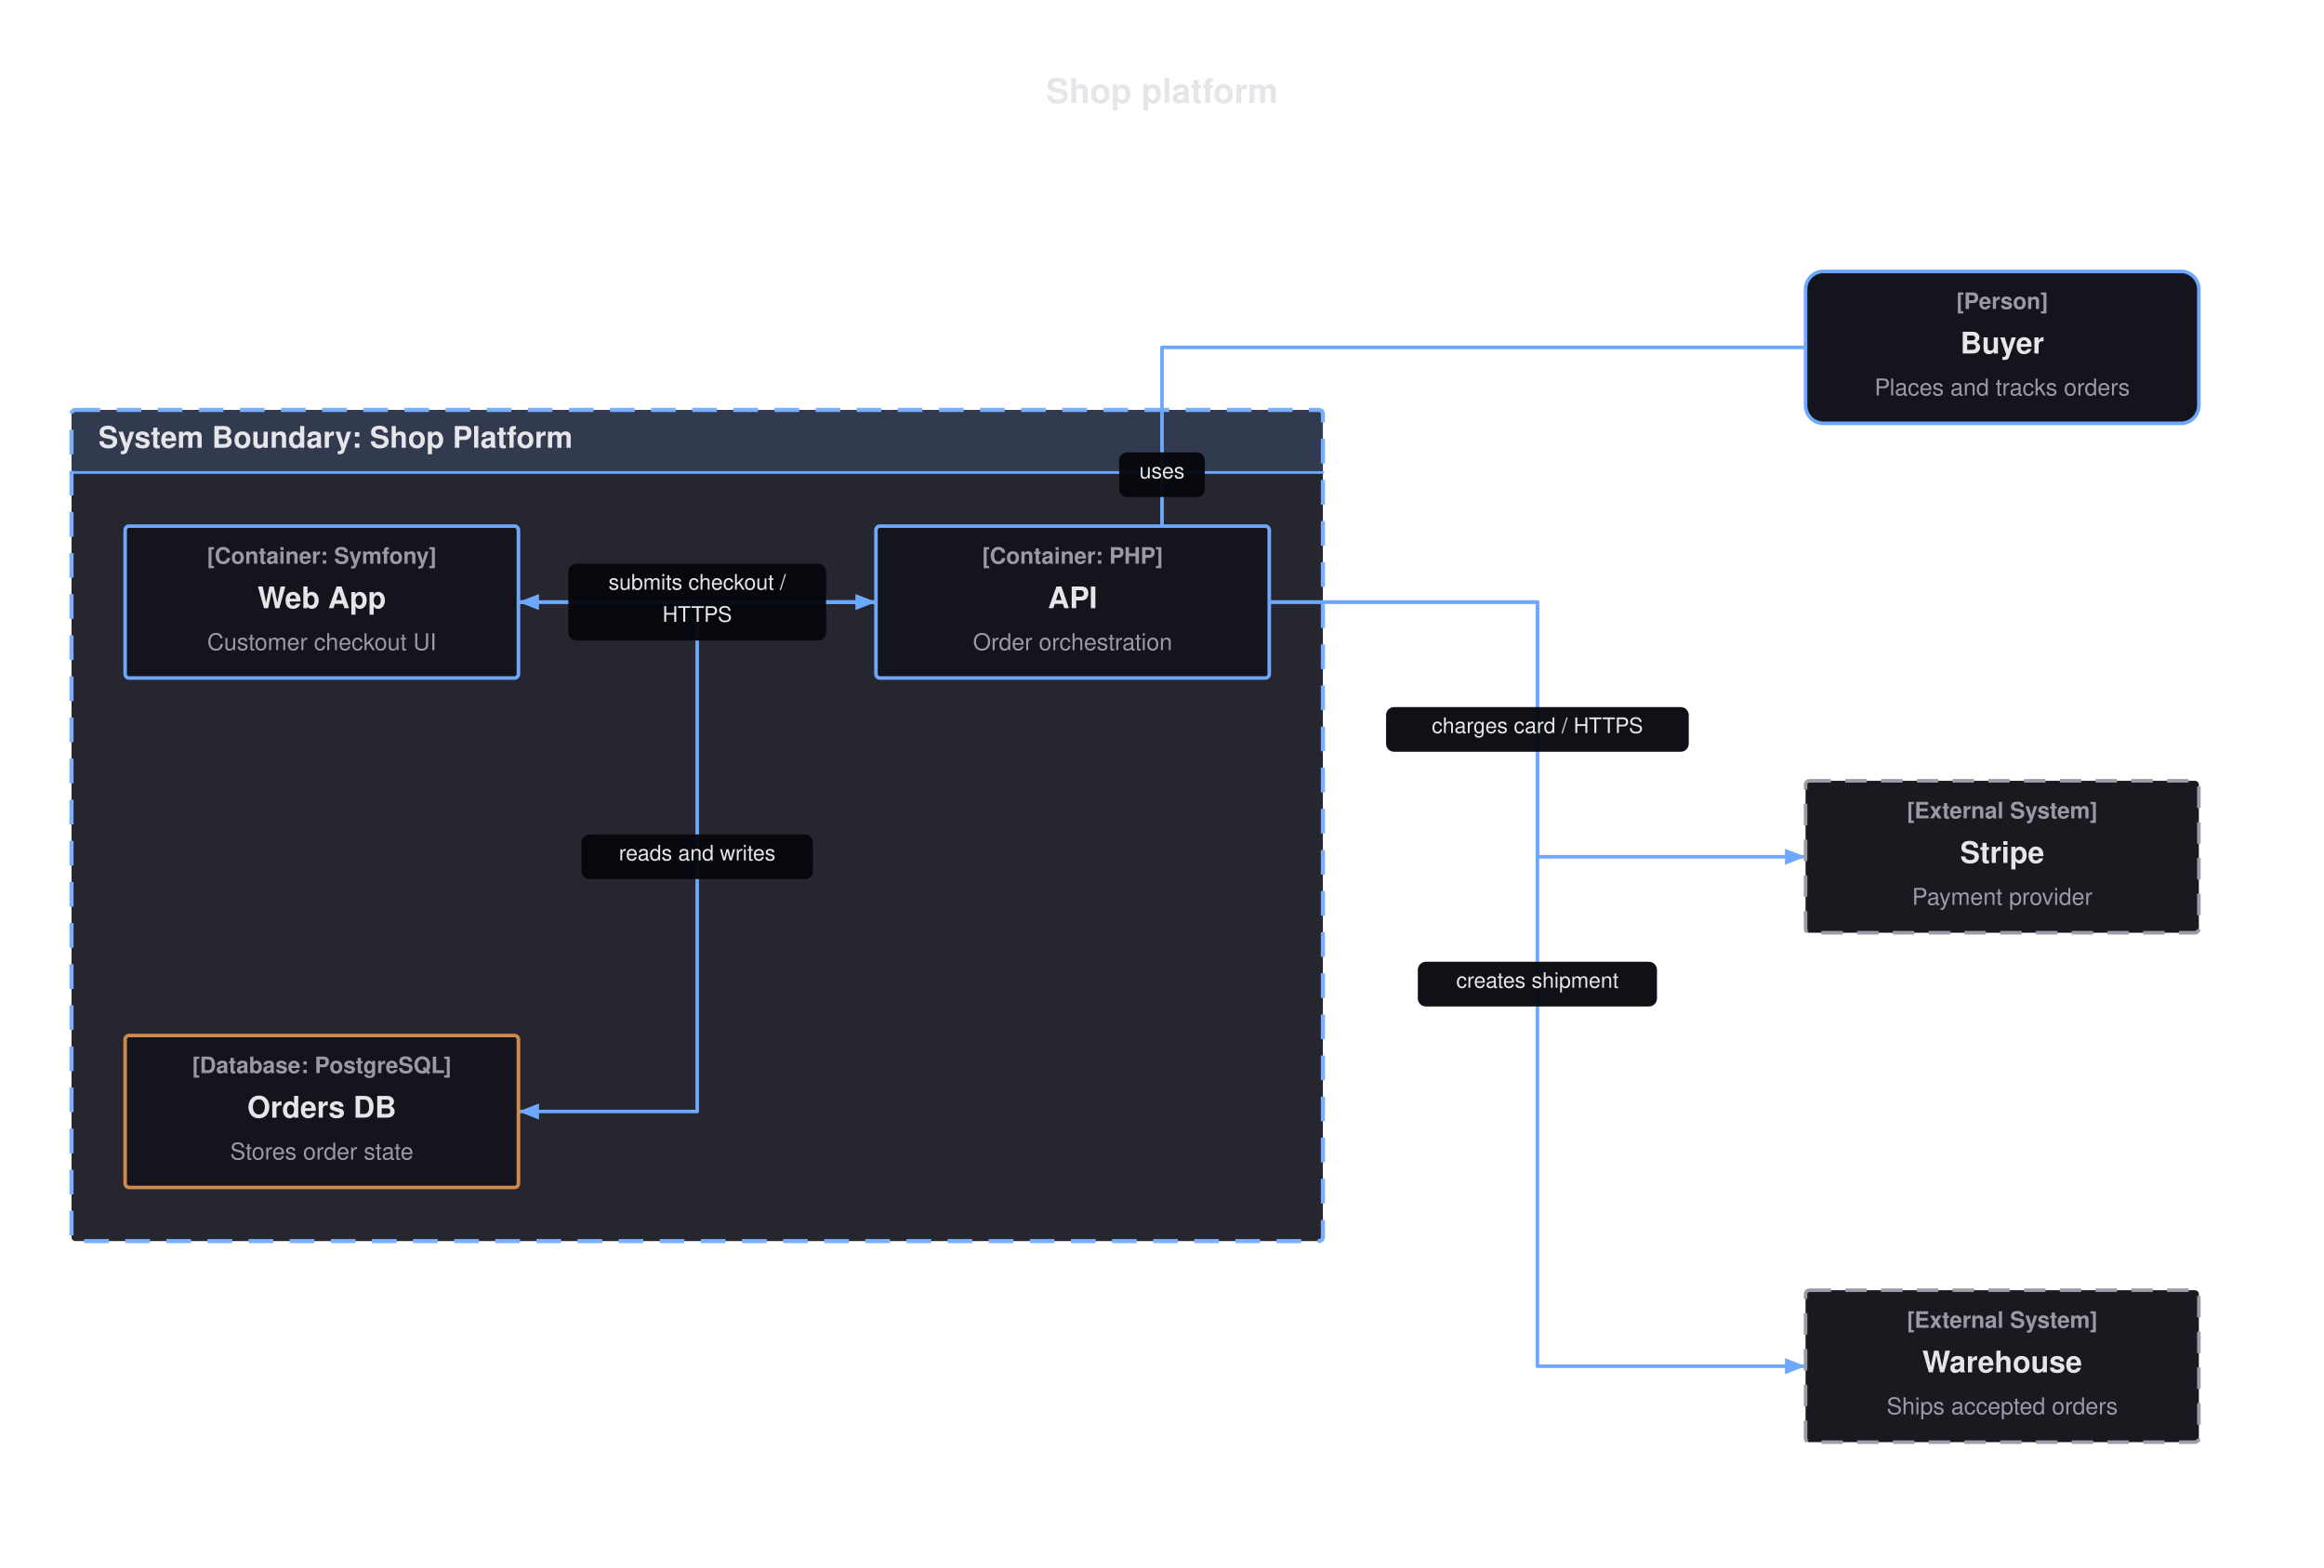
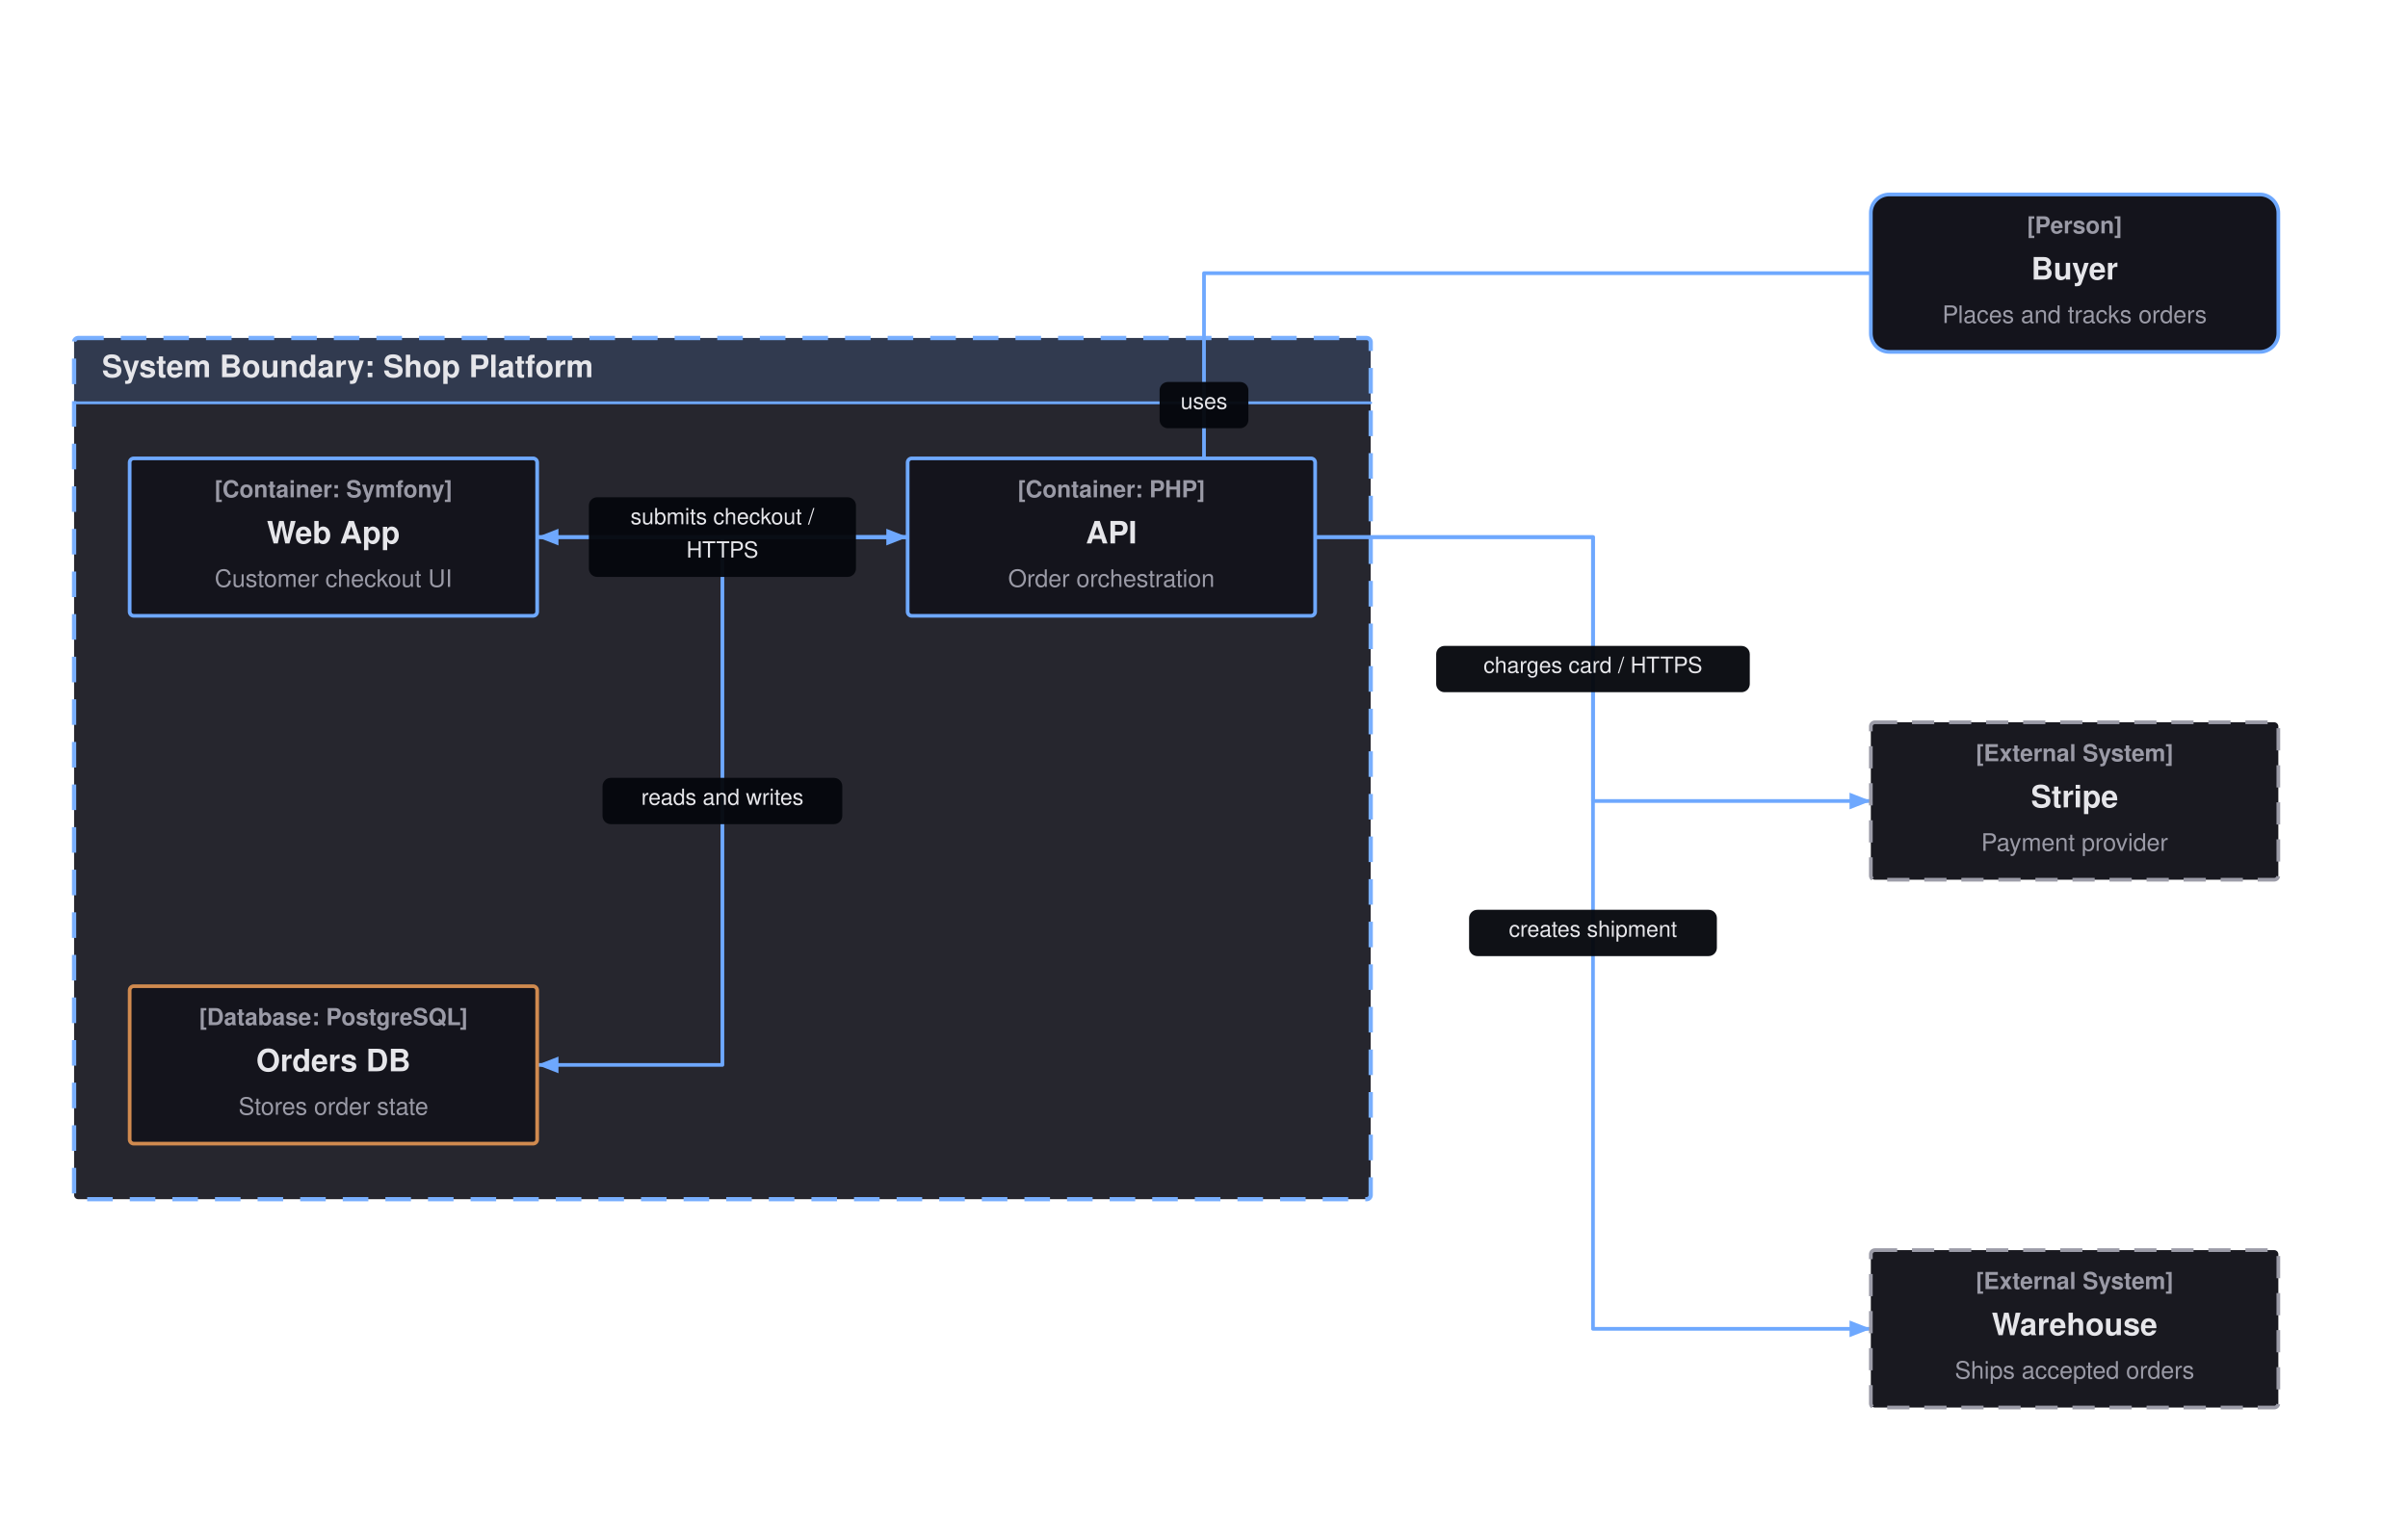
- <svg xmlns="http://www.w3.org/2000/svg" version="1.1" width="1170" height="789.15" viewBox="0 0 1170 789.15" class="atelier-diagram" data-renderer="atelier/diagram" role="img">
-   <rect x="0" y="0" width="1170" height="789.15" fill="transparent" />
-   <text x="585" y="51.87" font-family="system-ui, -apple-system, Helvetica, Arial, sans-serif" font-size="17.25" font-weight="bold" text-anchor="middle" fill="var(--ink-0, #e6e6ea)">Shop platform</text>
-   <rect x="36" y="206.4" width="630" height="418.5" rx="2" fill="var(--surface-1, #14141c)" stroke="var(--color-brand, #6ea8fe)" stroke-width="2.07" stroke-dasharray="12.42 8.28" opacity="0.92" />
-   <rect x="36" y="206.4" width="630" height="31.5" rx="2" fill="var(--color-brand, #6ea8fe)" opacity="0.16" />
-   <line x1="36" y1="237.9" x2="666" y2="237.9" fill="none" stroke="var(--color-brand, #6ea8fe)" stroke-width="1.35" stroke-linecap="round" stroke-linejoin="round" />
-   <text x="49.5" y="225.45" font-family="system-ui, -apple-system, Helvetica, Arial, sans-serif" font-size="15" font-weight="bold" fill="var(--ink-0, #e6e6ea)">System Boundary: Shop Platform</text>
-   <path d="M 909 174.9 L 585 174.9 L 585 303.15 L 261 303.15" fill="none" stroke="var(--color-brand, #6ea8fe)" stroke-width="1.8" stroke-linecap="round" stroke-linejoin="round" />
-   <path d="M 261 303.15 L 271.35 299.1 L 271.35 307.2 Z" fill="var(--color-brand, #6ea8fe)" />
-   <line x1="261" y1="303.15" x2="441" y2="303.15" fill="none" stroke="var(--color-brand, #6ea8fe)" stroke-width="1.8" stroke-linecap="round" stroke-linejoin="round" />
-   <path d="M 441 303.15 L 430.65 307.2 L 430.65 299.1 Z" fill="var(--color-brand, #6ea8fe)" />
-   <path d="M 441 303.15 L 351 303.15 L 351 559.65 L 261 559.65" fill="none" stroke="var(--color-brand, #6ea8fe)" stroke-width="1.8" stroke-linecap="round" stroke-linejoin="round" />
-   <path d="M 261 559.65 L 271.35 555.6 L 271.35 563.7 Z" fill="var(--color-brand, #6ea8fe)" />
-   <path d="M 639 303.15 L 774 303.15 L 774 431.4 L 909 431.4" fill="none" stroke="var(--color-brand, #6ea8fe)" stroke-width="1.8" stroke-linecap="round" stroke-linejoin="round" />
-   <path d="M 909 431.4 L 898.65 435.45 L 898.65 427.35 Z" fill="var(--color-brand, #6ea8fe)" />
-   <path d="M 639 303.15 L 774 303.15 L 774 687.9 L 909 687.9" fill="none" stroke="var(--color-brand, #6ea8fe)" stroke-width="1.8" stroke-linecap="round" stroke-linejoin="round" />
-   <path d="M 909 687.9 L 898.65 691.95 L 898.65 683.85 Z" fill="var(--color-brand, #6ea8fe)" />
-   <rect x="909" y="136.65" width="198" height="76.5" rx="9" fill="var(--surface-1, #14141c)" stroke="var(--color-brand, #6ea8fe)" stroke-width="1.8" opacity="1" />
-   <text x="1008" y="155.57" font-family="system-ui, -apple-system, Helvetica, Arial, sans-serif" font-size="11.4" font-weight="bold" text-anchor="middle" fill="var(--ink-1, #9a9aa6)">[Person]</text>
-   <text x="1008" y="177.99" font-family="system-ui, -apple-system, Helvetica, Arial, sans-serif" font-size="15" font-weight="bold" text-anchor="middle" fill="var(--ink-0, #e6e6ea)">Buyer</text>
-   <text x="1008" y="199.1" font-family="system-ui, -apple-system, Helvetica, Arial, sans-serif" font-size="11.7" text-anchor="middle" fill="var(--ink-1, #9a9aa6)">Places and tracks orders</text>
-   <rect x="909" y="393.15" width="198" height="76.5" rx="2" fill="var(--surface-1, #14141c)" stroke="var(--ink-1, #9a9aa6)" stroke-width="1.8" stroke-dasharray="10.8 7.2" opacity="0.98" />
-   <text x="1008" y="412.07" font-family="system-ui, -apple-system, Helvetica, Arial, sans-serif" font-size="11.4" font-weight="bold" text-anchor="middle" fill="var(--ink-1, #9a9aa6)">[External System]</text>
-   <text x="1008" y="434.49" font-family="system-ui, -apple-system, Helvetica, Arial, sans-serif" font-size="15" font-weight="bold" text-anchor="middle" fill="var(--ink-0, #e6e6ea)">Stripe</text>
-   <text x="1008" y="455.6" font-family="system-ui, -apple-system, Helvetica, Arial, sans-serif" font-size="11.7" text-anchor="middle" fill="var(--ink-1, #9a9aa6)">Payment provider</text>
-   <rect x="909" y="649.65" width="198" height="76.5" rx="2" fill="var(--surface-1, #14141c)" stroke="var(--ink-1, #9a9aa6)" stroke-width="1.8" stroke-dasharray="10.8 7.2" opacity="0.98" />
-   <text x="1008" y="668.57" font-family="system-ui, -apple-system, Helvetica, Arial, sans-serif" font-size="11.4" font-weight="bold" text-anchor="middle" fill="var(--ink-1, #9a9aa6)">[External System]</text>
-   <text x="1008" y="690.99" font-family="system-ui, -apple-system, Helvetica, Arial, sans-serif" font-size="15" font-weight="bold" text-anchor="middle" fill="var(--ink-0, #e6e6ea)">Warehouse</text>
-   <text x="1008" y="712.1" font-family="system-ui, -apple-system, Helvetica, Arial, sans-serif" font-size="11.7" text-anchor="middle" fill="var(--ink-1, #9a9aa6)">Ships accepted orders</text>
-   <rect x="63" y="264.9" width="198" height="76.5" rx="2" fill="var(--surface-1, #14141c)" stroke="var(--color-brand, #6ea8fe)" stroke-width="1.8" opacity="1" />
-   <text x="162" y="283.82" font-family="system-ui, -apple-system, Helvetica, Arial, sans-serif" font-size="11.4" font-weight="bold" text-anchor="middle" fill="var(--ink-1, #9a9aa6)">[Container: Symfony]</text>
-   <text x="162" y="306.24" font-family="system-ui, -apple-system, Helvetica, Arial, sans-serif" font-size="15" font-weight="bold" text-anchor="middle" fill="var(--ink-0, #e6e6ea)">Web App</text>
-   <text x="162" y="327.35" font-family="system-ui, -apple-system, Helvetica, Arial, sans-serif" font-size="11.7" text-anchor="middle" fill="var(--ink-1, #9a9aa6)">Customer checkout UI</text>
-   <rect x="441" y="264.9" width="198" height="76.5" rx="2" fill="var(--surface-1, #14141c)" stroke="var(--color-brand, #6ea8fe)" stroke-width="1.8" opacity="1" />
-   <text x="540" y="283.82" font-family="system-ui, -apple-system, Helvetica, Arial, sans-serif" font-size="11.4" font-weight="bold" text-anchor="middle" fill="var(--ink-1, #9a9aa6)">[Container: PHP]</text>
-   <text x="540" y="306.24" font-family="system-ui, -apple-system, Helvetica, Arial, sans-serif" font-size="15" font-weight="bold" text-anchor="middle" fill="var(--ink-0, #e6e6ea)">API</text>
-   <text x="540" y="327.35" font-family="system-ui, -apple-system, Helvetica, Arial, sans-serif" font-size="11.7" text-anchor="middle" fill="var(--ink-1, #9a9aa6)">Order orchestration</text>
-   <rect x="63" y="521.4" width="198" height="76.5" rx="2" fill="var(--surface-1, #14141c)" stroke="var(--doc-figure-4, #d08a4f)" stroke-width="1.8" opacity="1" />
-   <text x="162" y="540.32" font-family="system-ui, -apple-system, Helvetica, Arial, sans-serif" font-size="11.4" font-weight="bold" text-anchor="middle" fill="var(--ink-1, #9a9aa6)">[Database: PostgreSQL]</text>
-   <text x="162" y="562.74" font-family="system-ui, -apple-system, Helvetica, Arial, sans-serif" font-size="15" font-weight="bold" text-anchor="middle" fill="var(--ink-0, #e6e6ea)">Orders DB</text>
-   <text x="162" y="583.85" font-family="system-ui, -apple-system, Helvetica, Arial, sans-serif" font-size="11.7" text-anchor="middle" fill="var(--ink-1, #9a9aa6)">Stores order state</text>
-   <rect x="563.42" y="227.77" width="43.15" height="22.5" rx="4.05" fill="var(--figure-canvas, #05070c)" opacity="0.96" />
-   <text x="585" y="240.86" font-family="system-ui, -apple-system, Helvetica, Arial, sans-serif" font-size="10.8" text-anchor="middle" fill="var(--ink-0, #e6e6ea)">uses</text>
-   <rect x="286.12" y="283.8" width="129.77" height="38.7" rx="4.05" fill="var(--figure-canvas, #05070c)" opacity="0.96" />
-   <text x="351" y="296.89" font-family="system-ui, -apple-system, Helvetica, Arial, sans-serif" font-size="10.8" text-anchor="middle" fill="var(--ink-0, #e6e6ea)">submits checkout /</text>
-   <text x="351" y="313.09" font-family="system-ui, -apple-system, Helvetica, Arial, sans-serif" font-size="10.8" text-anchor="middle" fill="var(--ink-0, #e6e6ea)">HTTPS</text>
-   <rect x="292.75" y="420.15" width="116.5" height="22.5" rx="4.05" fill="var(--figure-canvas, #05070c)" opacity="0.96" />
-   <text x="351" y="433.24" font-family="system-ui, -apple-system, Helvetica, Arial, sans-serif" font-size="10.8" text-anchor="middle" fill="var(--ink-0, #e6e6ea)">reads and writes</text>
-   <rect x="697.81" y="356.02" width="152.38" height="22.5" rx="4.05" fill="var(--figure-canvas, #05070c)" opacity="0.96" />
-   <text x="774" y="369.11" font-family="system-ui, -apple-system, Helvetica, Arial, sans-serif" font-size="10.8" text-anchor="middle" fill="var(--ink-0, #e6e6ea)">charges card / HTTPS</text>
-   <rect x="713.8" y="484.27" width="120.4" height="22.5" rx="4.05" fill="var(--figure-canvas, #05070c)" opacity="0.96" />
-   <text x="774" y="497.36" font-family="system-ui, -apple-system, Helvetica, Arial, sans-serif" font-size="10.8" text-anchor="middle" fill="var(--ink-0, #e6e6ea)">creates shipment</text>
+ <svg xmlns="http://www.w3.org/2000/svg" version="1.1" width="1170" height="747" viewBox="0 0 1170 747" class="atelier-diagram" data-renderer="atelier/diagram">
+   <rect x="0" y="0" width="1170" height="747" fill="transparent" />
+   <rect x="36" y="164.25" width="630" height="418.5" rx="2" fill="var(--surface-1, #14141c)" stroke="var(--color-brand, #6ea8fe)" stroke-width="2.07" stroke-dasharray="12.42 8.28" opacity="0.92" />
+   <rect x="36" y="164.25" width="630" height="31.5" rx="2" fill="var(--color-brand, #6ea8fe)" opacity="0.16" />
+   <line x1="36" y1="195.75" x2="666" y2="195.75" fill="none" stroke="var(--color-brand, #6ea8fe)" stroke-width="1.35" stroke-linecap="round" stroke-linejoin="round" />
+   <text x="49.5" y="183.3" font-family="system-ui, -apple-system, Helvetica, Arial, sans-serif" font-size="15" font-weight="bold" fill="var(--ink-0, #e6e6ea)">System Boundary: Shop Platform</text>
+   <path d="M 909 132.75 L 585 132.75 L 585 261 L 261 261" fill="none" stroke="var(--color-brand, #6ea8fe)" stroke-width="1.8" stroke-linecap="round" stroke-linejoin="round" />
+   <path d="M 261 261 L 271.35 256.95 L 271.35 265.05 Z" fill="var(--color-brand, #6ea8fe)" />
+   <line x1="261" y1="261" x2="441" y2="261" fill="none" stroke="var(--color-brand, #6ea8fe)" stroke-width="1.8" stroke-linecap="round" stroke-linejoin="round" />
+   <path d="M 441 261 L 430.65 265.05 L 430.65 256.95 Z" fill="var(--color-brand, #6ea8fe)" />
+   <path d="M 441 261 L 351 261 L 351 517.5 L 261 517.5" fill="none" stroke="var(--color-brand, #6ea8fe)" stroke-width="1.8" stroke-linecap="round" stroke-linejoin="round" />
+   <path d="M 261 517.5 L 271.35 513.45 L 271.35 521.55 Z" fill="var(--color-brand, #6ea8fe)" />
+   <path d="M 639 261 L 774 261 L 774 389.25 L 909 389.25" fill="none" stroke="var(--color-brand, #6ea8fe)" stroke-width="1.8" stroke-linecap="round" stroke-linejoin="round" />
+   <path d="M 909 389.25 L 898.65 393.3 L 898.65 385.2 Z" fill="var(--color-brand, #6ea8fe)" />
+   <path d="M 639 261 L 774 261 L 774 645.75 L 909 645.75" fill="none" stroke="var(--color-brand, #6ea8fe)" stroke-width="1.8" stroke-linecap="round" stroke-linejoin="round" />
+   <path d="M 909 645.75 L 898.65 649.8 L 898.65 641.7 Z" fill="var(--color-brand, #6ea8fe)" />
+   <rect x="63" y="222.75" width="198" height="76.5" rx="2" fill="var(--surface-1, #14141c)" stroke="var(--color-brand, #6ea8fe)" stroke-width="1.8" opacity="1" />
+   <text x="162" y="241.67" font-family="system-ui, -apple-system, Helvetica, Arial, sans-serif" font-size="11.4" font-weight="bold" text-anchor="middle" fill="var(--ink-1, #9a9aa6)">[Container: Symfony]</text>
+   <text x="162" y="264.09" font-family="system-ui, -apple-system, Helvetica, Arial, sans-serif" font-size="15" font-weight="bold" text-anchor="middle" fill="var(--ink-0, #e6e6ea)">Web App</text>
+   <text x="162" y="285.2" font-family="system-ui, -apple-system, Helvetica, Arial, sans-serif" font-size="11.7" text-anchor="middle" fill="var(--ink-1, #9a9aa6)">Customer checkout UI</text>
+   <rect x="441" y="222.75" width="198" height="76.5" rx="2" fill="var(--surface-1, #14141c)" stroke="var(--color-brand, #6ea8fe)" stroke-width="1.8" opacity="1" />
+   <text x="540" y="241.67" font-family="system-ui, -apple-system, Helvetica, Arial, sans-serif" font-size="11.4" font-weight="bold" text-anchor="middle" fill="var(--ink-1, #9a9aa6)">[Container: PHP]</text>
+   <text x="540" y="264.09" font-family="system-ui, -apple-system, Helvetica, Arial, sans-serif" font-size="15" font-weight="bold" text-anchor="middle" fill="var(--ink-0, #e6e6ea)">API</text>
+   <text x="540" y="285.2" font-family="system-ui, -apple-system, Helvetica, Arial, sans-serif" font-size="11.7" text-anchor="middle" fill="var(--ink-1, #9a9aa6)">Order orchestration</text>
+   <rect x="63" y="479.25" width="198" height="76.5" rx="2" fill="var(--surface-1, #14141c)" stroke="var(--doc-figure-4, #d08a4f)" stroke-width="1.8" opacity="1" />
+   <text x="162" y="498.17" font-family="system-ui, -apple-system, Helvetica, Arial, sans-serif" font-size="11.4" font-weight="bold" text-anchor="middle" fill="var(--ink-1, #9a9aa6)">[Database: PostgreSQL]</text>
+   <text x="162" y="520.59" font-family="system-ui, -apple-system, Helvetica, Arial, sans-serif" font-size="15" font-weight="bold" text-anchor="middle" fill="var(--ink-0, #e6e6ea)">Orders DB</text>
+   <text x="162" y="541.7" font-family="system-ui, -apple-system, Helvetica, Arial, sans-serif" font-size="11.7" text-anchor="middle" fill="var(--ink-1, #9a9aa6)">Stores order state</text>
+   <rect x="909" y="94.5" width="198" height="76.5" rx="9" fill="var(--surface-1, #14141c)" stroke="var(--color-brand, #6ea8fe)" stroke-width="1.8" opacity="1" />
+   <text x="1008" y="113.42" font-family="system-ui, -apple-system, Helvetica, Arial, sans-serif" font-size="11.4" font-weight="bold" text-anchor="middle" fill="var(--ink-1, #9a9aa6)">[Person]</text>
+   <text x="1008" y="135.84" font-family="system-ui, -apple-system, Helvetica, Arial, sans-serif" font-size="15" font-weight="bold" text-anchor="middle" fill="var(--ink-0, #e6e6ea)">Buyer</text>
+   <text x="1008" y="156.95" font-family="system-ui, -apple-system, Helvetica, Arial, sans-serif" font-size="11.7" text-anchor="middle" fill="var(--ink-1, #9a9aa6)">Places and tracks orders</text>
+   <rect x="909" y="351" width="198" height="76.5" rx="2" fill="var(--surface-1, #14141c)" stroke="var(--ink-1, #9a9aa6)" stroke-width="1.8" stroke-dasharray="10.8 7.2" opacity="0.98" />
+   <text x="1008" y="369.92" font-family="system-ui, -apple-system, Helvetica, Arial, sans-serif" font-size="11.4" font-weight="bold" text-anchor="middle" fill="var(--ink-1, #9a9aa6)">[External System]</text>
+   <text x="1008" y="392.34" font-family="system-ui, -apple-system, Helvetica, Arial, sans-serif" font-size="15" font-weight="bold" text-anchor="middle" fill="var(--ink-0, #e6e6ea)">Stripe</text>
+   <text x="1008" y="413.45" font-family="system-ui, -apple-system, Helvetica, Arial, sans-serif" font-size="11.7" text-anchor="middle" fill="var(--ink-1, #9a9aa6)">Payment provider</text>
+   <rect x="909" y="607.5" width="198" height="76.5" rx="2" fill="var(--surface-1, #14141c)" stroke="var(--ink-1, #9a9aa6)" stroke-width="1.8" stroke-dasharray="10.8 7.2" opacity="0.98" />
+   <text x="1008" y="626.42" font-family="system-ui, -apple-system, Helvetica, Arial, sans-serif" font-size="11.4" font-weight="bold" text-anchor="middle" fill="var(--ink-1, #9a9aa6)">[External System]</text>
+   <text x="1008" y="648.84" font-family="system-ui, -apple-system, Helvetica, Arial, sans-serif" font-size="15" font-weight="bold" text-anchor="middle" fill="var(--ink-0, #e6e6ea)">Warehouse</text>
+   <text x="1008" y="669.95" font-family="system-ui, -apple-system, Helvetica, Arial, sans-serif" font-size="11.7" text-anchor="middle" fill="var(--ink-1, #9a9aa6)">Ships accepted orders</text>
+   <rect x="563.42" y="185.62" width="43.15" height="22.5" rx="4.05" fill="var(--figure-canvas, #05070c)" opacity="0.96" />
+   <text x="585" y="198.71" font-family="system-ui, -apple-system, Helvetica, Arial, sans-serif" font-size="10.8" text-anchor="middle" fill="var(--ink-0, #e6e6ea)">uses</text>
+   <rect x="286.12" y="241.65" width="129.77" height="38.7" rx="4.05" fill="var(--figure-canvas, #05070c)" opacity="0.96" />
+   <text x="351" y="254.74" font-family="system-ui, -apple-system, Helvetica, Arial, sans-serif" font-size="10.8" text-anchor="middle" fill="var(--ink-0, #e6e6ea)">submits checkout /</text>
+   <text x="351" y="270.94" font-family="system-ui, -apple-system, Helvetica, Arial, sans-serif" font-size="10.8" text-anchor="middle" fill="var(--ink-0, #e6e6ea)">HTTPS</text>
+   <rect x="292.75" y="378" width="116.5" height="22.5" rx="4.05" fill="var(--figure-canvas, #05070c)" opacity="0.96" />
+   <text x="351" y="391.09" font-family="system-ui, -apple-system, Helvetica, Arial, sans-serif" font-size="10.8" text-anchor="middle" fill="var(--ink-0, #e6e6ea)">reads and writes</text>
+   <rect x="697.81" y="313.88" width="152.38" height="22.5" rx="4.05" fill="var(--figure-canvas, #05070c)" opacity="0.96" />
+   <text x="774" y="326.96" font-family="system-ui, -apple-system, Helvetica, Arial, sans-serif" font-size="10.8" text-anchor="middle" fill="var(--ink-0, #e6e6ea)">charges card / HTTPS</text>
+   <rect x="713.8" y="442.12" width="120.4" height="22.5" rx="4.05" fill="var(--figure-canvas, #05070c)" opacity="0.96" />
+   <text x="774" y="455.21" font-family="system-ui, -apple-system, Helvetica, Arial, sans-serif" font-size="10.8" text-anchor="middle" fill="var(--ink-0, #e6e6ea)">creates shipment</text>
</svg>
